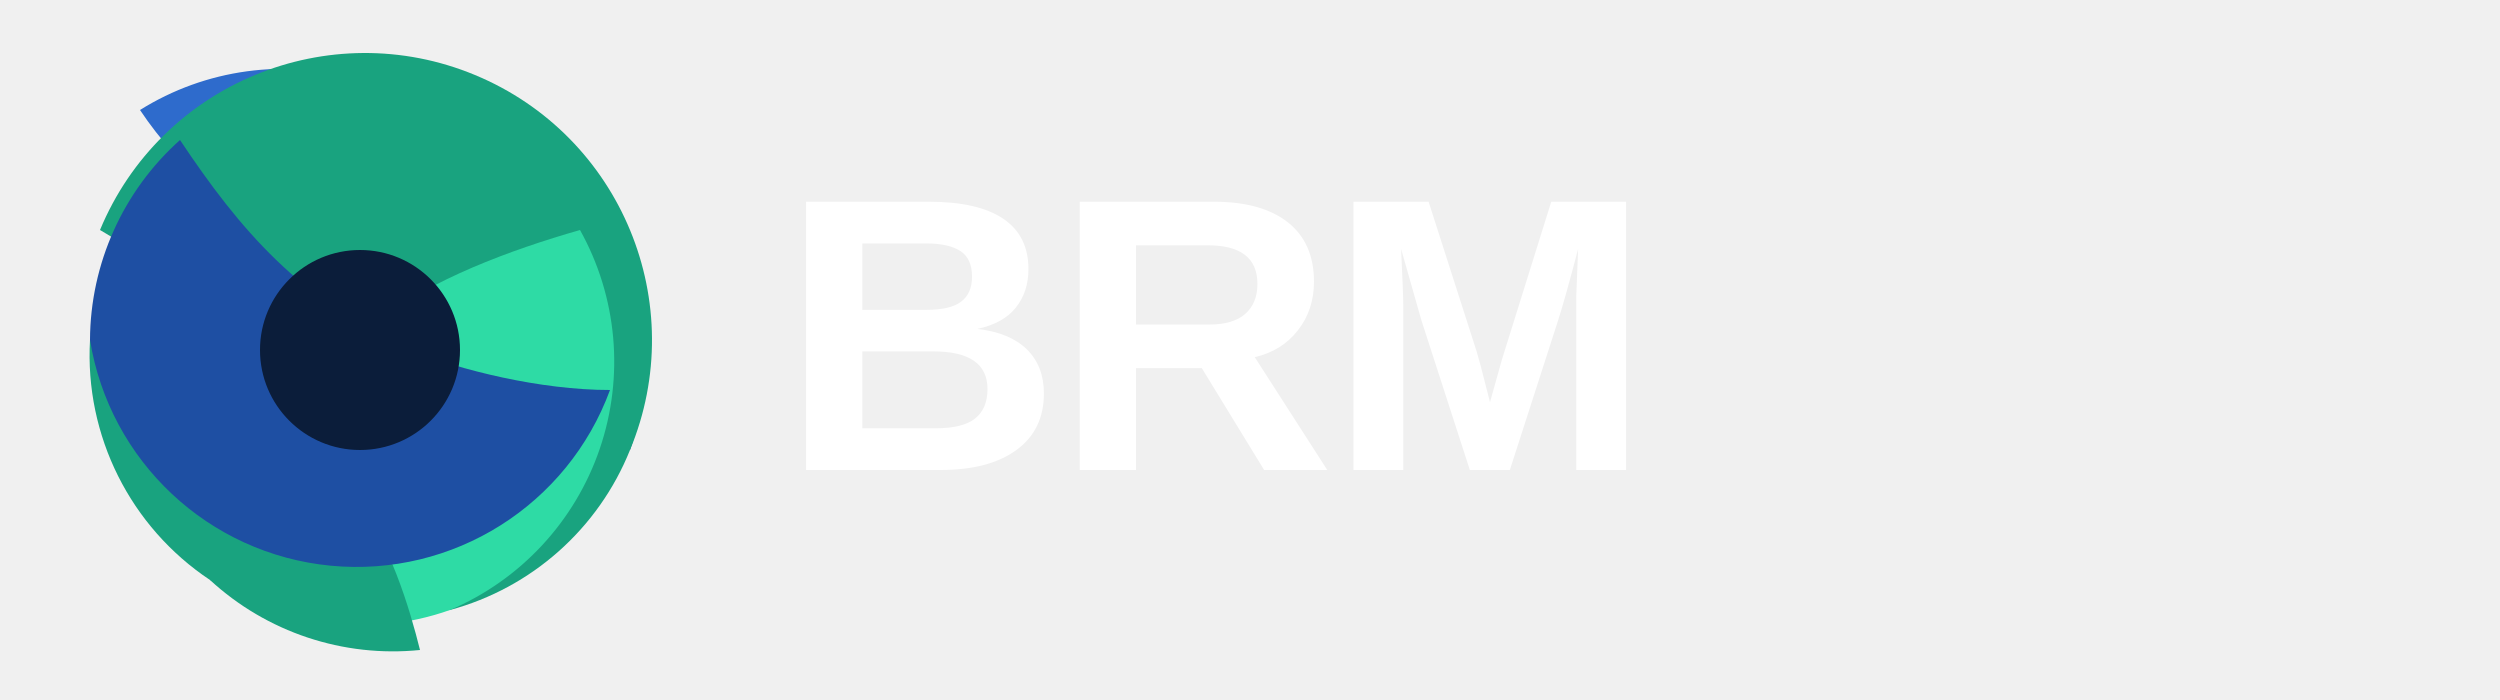
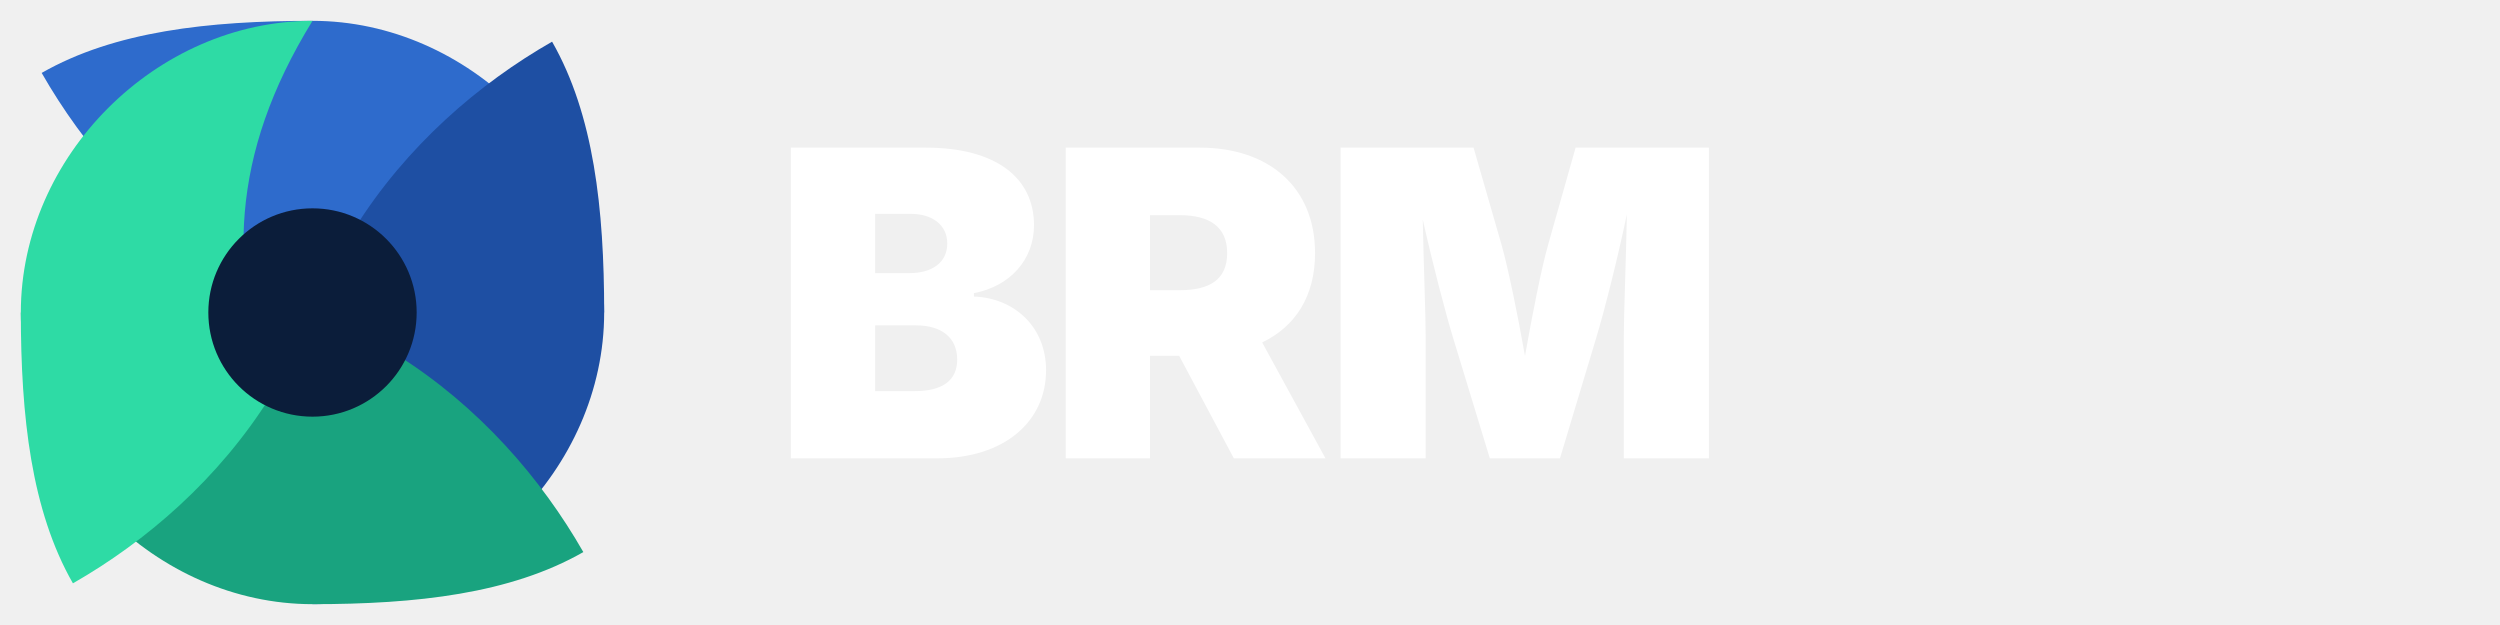
- <svg xmlns="http://www.w3.org/2000/svg" viewBox="0 0 250 70" width="250" height="70">
-   <g transform="translate(6, 5)">
-     <path d="M 30,3 A 27,27 0 0,1 54,16 C 45,22 36,25 24,20 C 18,17 12,12 8,6 A 27,27 0 0,1 30,3 Z" fill="#2E6BCC" />
-     <path d="M 54,16 A 27,27 0 0,1 57,40 C 47,38 37,34 31,23 C 28,18 26,10 24,4 A 27,27 0 0,1 54,16 Z" fill="#1E4FA3" />
-     <path d="M 57,40 A 27,27 0 0,1 39,56 C 36,46 30,38 21,30 C 16,25 9,21 4,18 A 27,27 0 0,1 57,40 Z" fill="#19A37F" />
-     <path d="M 39,56 A 27,27 0 0,1 15,53 C 19,43 23,34 32,27 C 37,23 45,20 52,18 A 27,27 0 0,1 39,56 Z" fill="#2EDBA5" />
-     <path d="M 15,53 A 27,27 0 0,1 3,29 C 13,31 22,34 29,44 C 33,49 35,56 36,60 A 27,27 0 0,1 15,53 Z" fill="#19A37F" />
-     <path d="M 3,29 A 27,27 0 0,1 12,9 C 18,18 24,25 35,30 C 40,32 48,34 55,34 A 27,27 0 0,1 3,29 Z" fill="#1E4FA3" />
+ <svg xmlns="http://www.w3.org/2000/svg" viewBox="0 0 240 60" width="240" height="60">
+   <g transform="translate(0, 0)">
+     <path d="M 30,2 C 45,2 58,15 58,30 C 45,22 34,22 22,26 C 14,21 8,14 4,7 C 11,3 20,2 30,2 Z" fill="#2E6BCC" />
+     <path d="M 58,30 C 58,45 45,58 30,58 C 38,45 38,34 34,22 C 39,14 46,8 53,4 C 57,11 58,20 58,30 Z" fill="#1E4FA3" />
+     <path d="M 30,58 C 15,58 2,45 2,30 C 15,38 26,38 38,34 C 46,39 52,46 56,53 C 49,57 40,58 30,58 Z" fill="#19A37F" />
+     <path d="M 2,30 C 2,15 15,2 30,2 C 22,15 22,26 26,38 C 21,46 14,52 7,56 C 3,49 2,40 2,30 Z" fill="#2EDBA5" />
    <circle cx="30" cy="30" r="10" fill="#0B1D3A" />
  </g>
-   <text x="78" y="47" font-family="Montserrat, Arial, sans-serif" font-weight="900" font-size="39" fill="#FFFFFF" letter-spacing="-0.8">BRM</text>
+   <text x="74" y="44" font-family="'Montserrat', 'Inter', Arial, sans-serif" font-weight="900" font-size="41" fill="#FFFFFF" letter-spacing="-1">BRM</text>
</svg>
